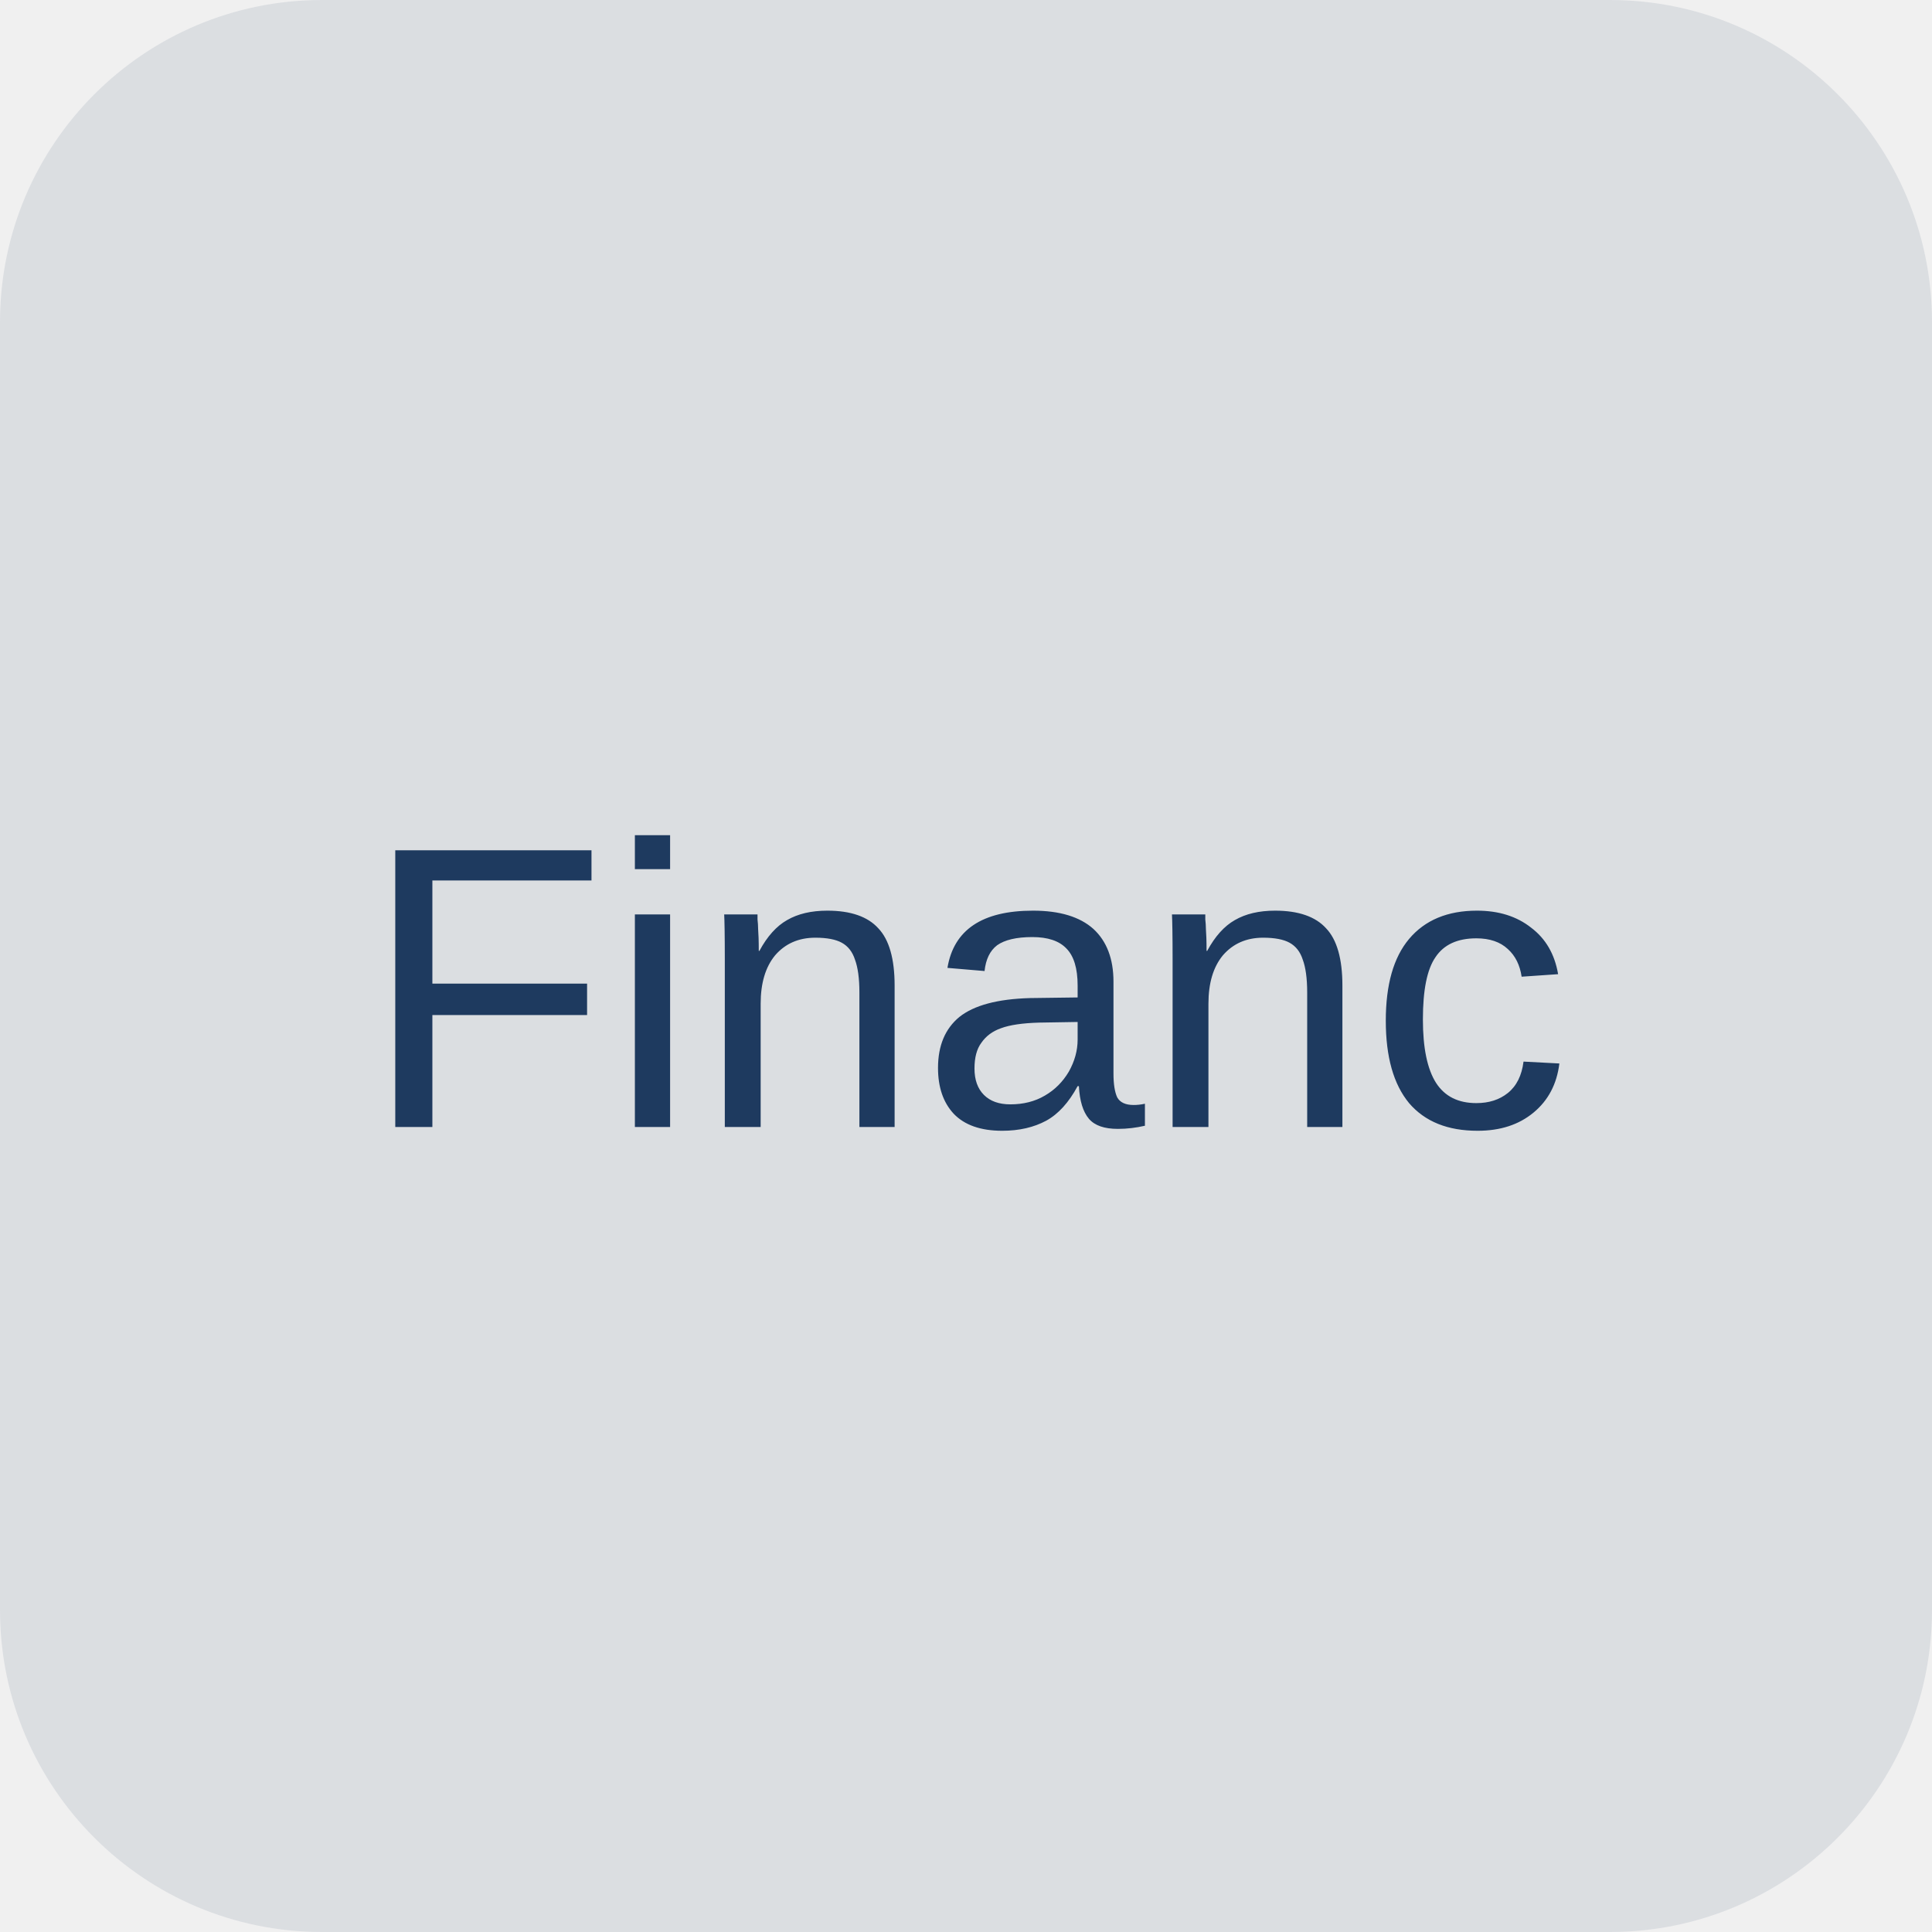
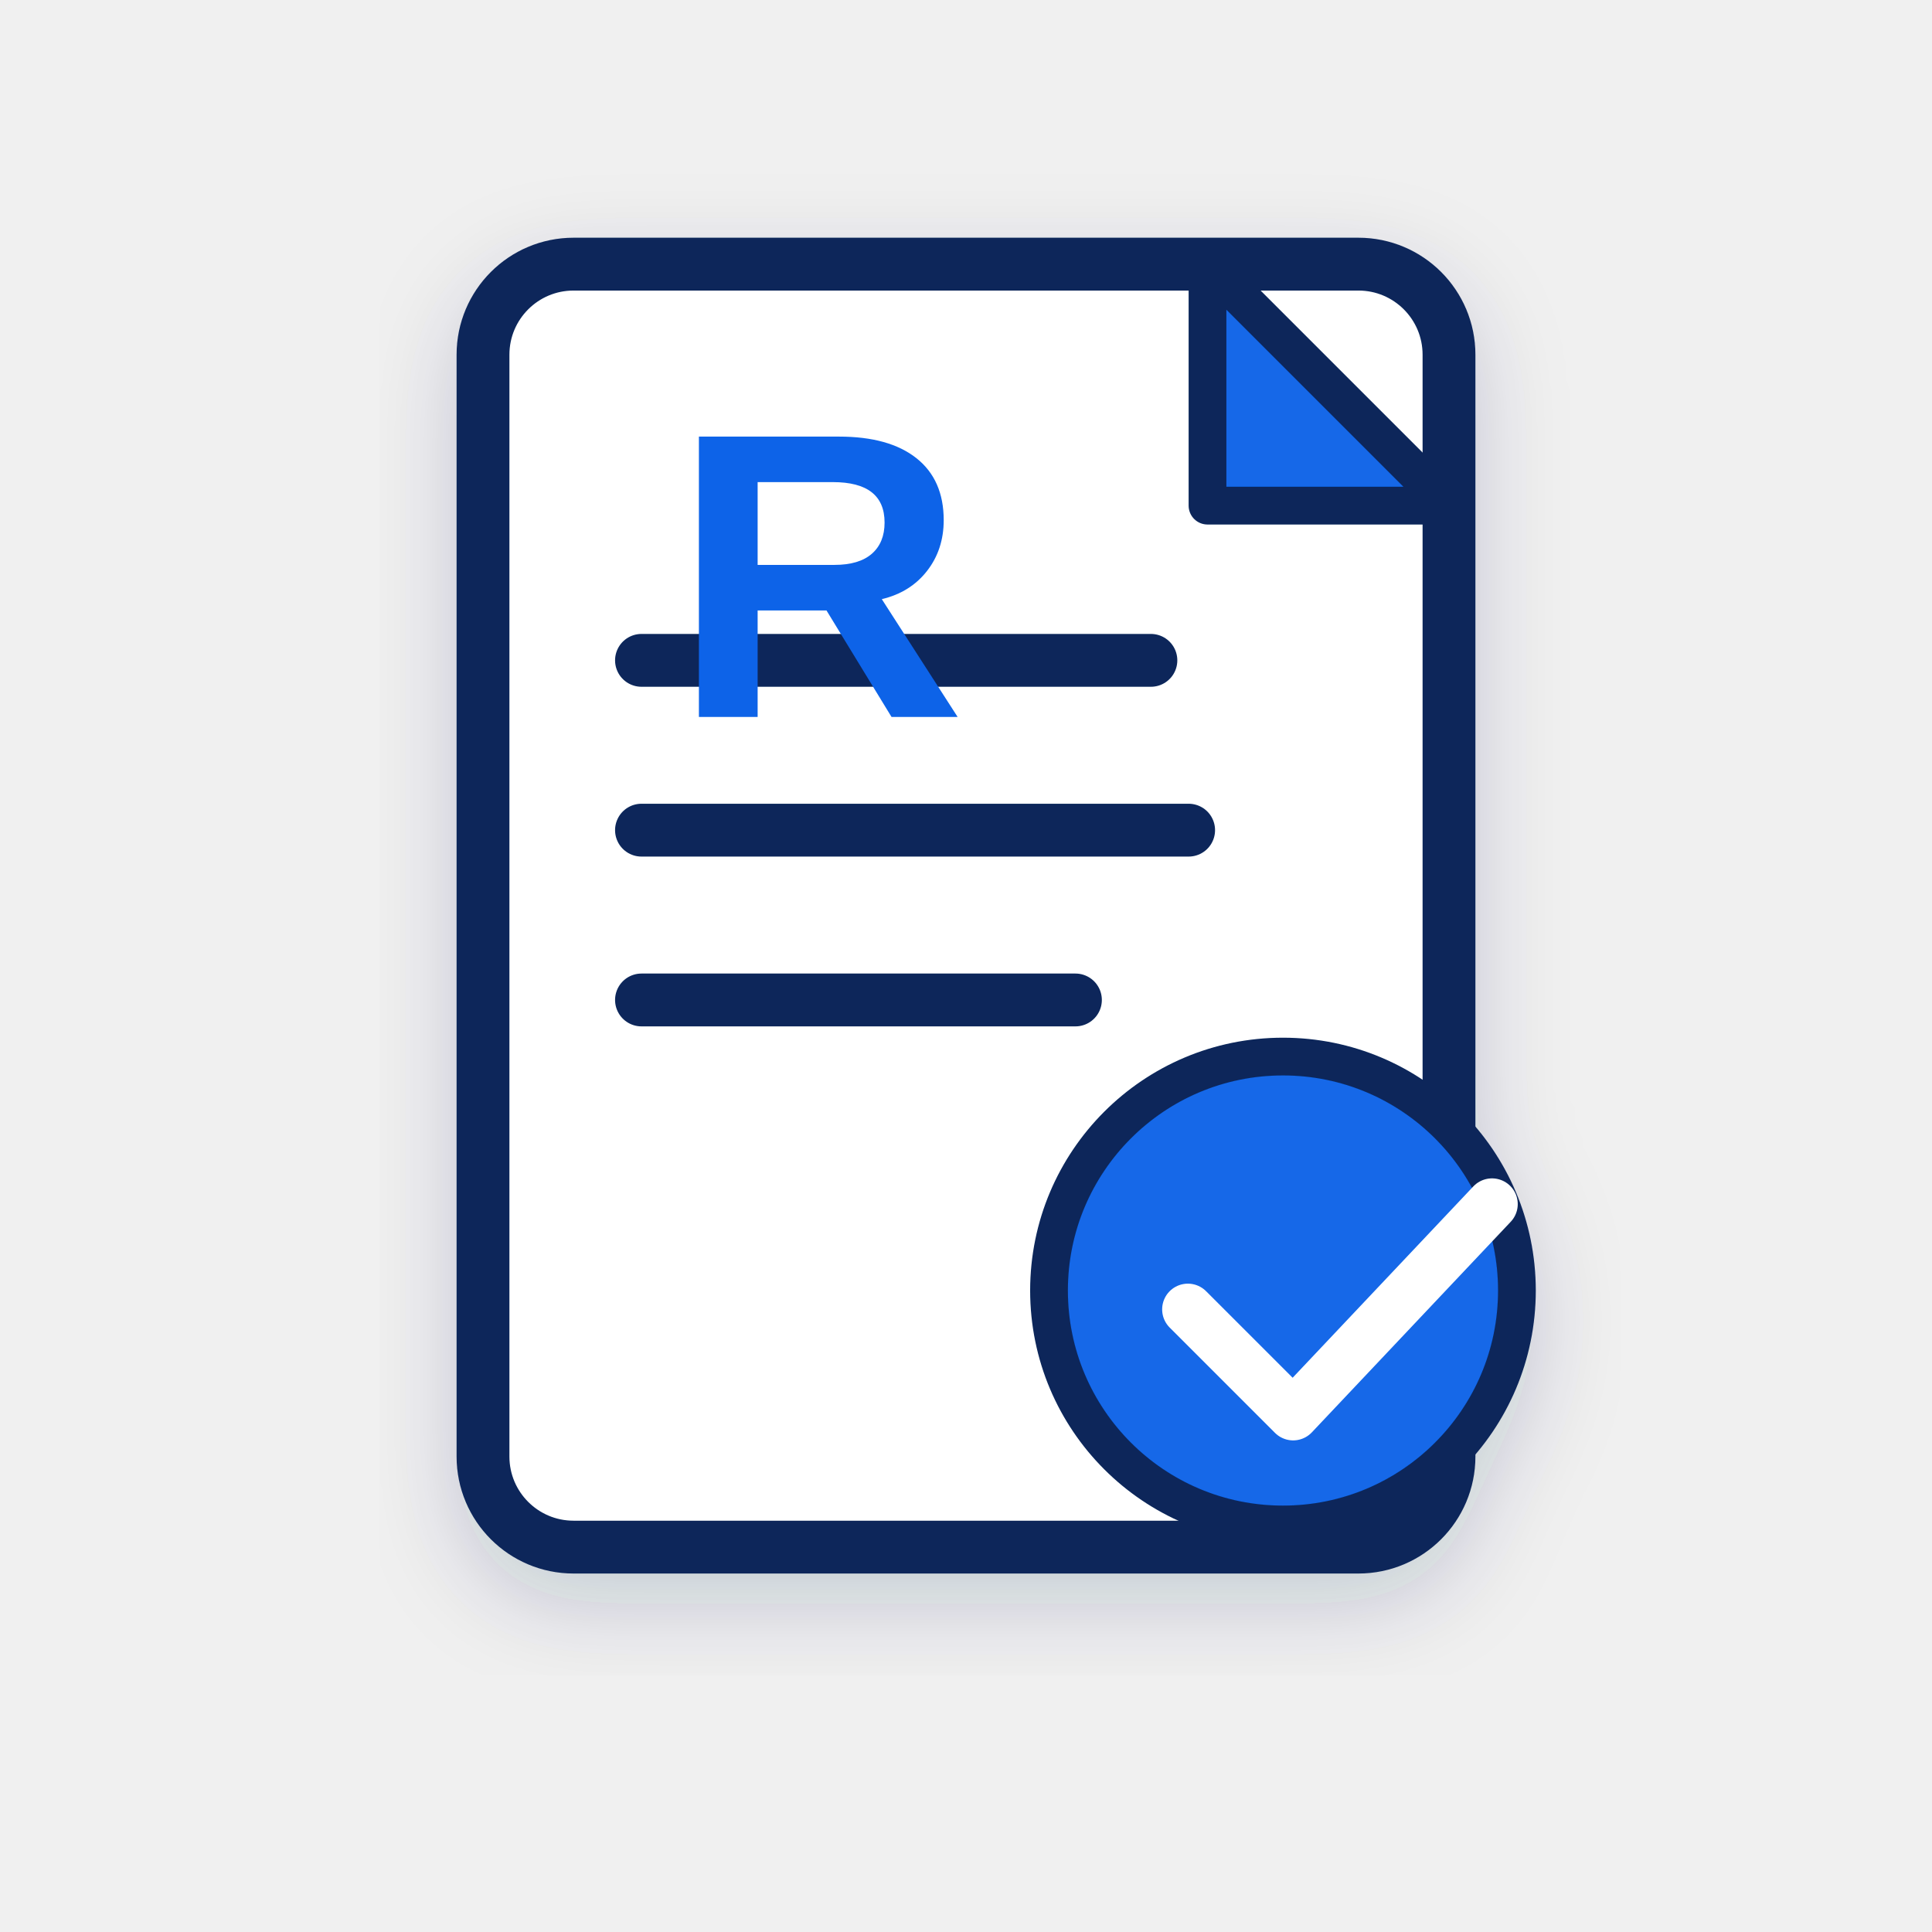
- <svg xmlns="http://www.w3.org/2000/svg" viewBox="0 0 48 48" width="48" height="48">
-   <rect width="48" height="48" rx="8" fill="#1e3a5f" opacity="0.1" />
-   <text x="24" y="28" text-anchor="middle" font-family="Arial" font-size="10" fill="#1e3a5f">Financ</text>
+ <svg xmlns="http://www.w3.org/2000/svg" width="512" height="512" viewBox="0 0 512 512" fill="none" role="img" aria-label="icon-finance-invoices">
+   <defs>
+     <linearGradient id="blueGrad" x1="80" y1="60" x2="430" y2="450" gradientUnits="userSpaceOnUse">
+       <stop offset="0" stop-color="#1D7DFF" />
+       <stop offset="0.55" stop-color="#0D58D8" />
+       <stop offset="1" stop-color="#061F50" />
+     </linearGradient>
+     <linearGradient id="softGrad" x1="100" y1="80" x2="420" y2="430" gradientUnits="userSpaceOnUse">
+       <stop offset="0" stop-color="#F7FBFF" />
+       <stop offset="1" stop-color="#DCEBFF" />
+     </linearGradient>
+     <filter id="softShadow" x="-10%" y="-10%" width="120%" height="120%">
+       <feDropShadow dx="0" dy="8" stdDeviation="12" flood-color="#0B2458" flood-opacity="0.18" />
+     </filter>
+   </defs>
+   <g filter="url(#softShadow)">
+     <rect x="128" y="70" width="256" height="340" rx="24" fill="#FFFFFF" stroke="#08265A" stroke-width="14" />
+     <path d="M 320 70 L 384 134 L 320 134 Z" fill="#1267E8" stroke="#08265A" stroke-width="10" stroke-linejoin="round" />
+     <line x1="170" y1="175" x2="305" y2="175" stroke="#08265A" stroke-width="14" stroke-linecap="round" />
+     <line x1="170" y1="220" x2="315" y2="220" stroke="#08265A" stroke-width="14" stroke-linecap="round" />
+     <line x1="170" y1="265" x2="285" y2="265" stroke="#08265A" stroke-width="14" stroke-linecap="round" />
+     <text x="178" y="190" font-family="Arial, sans-serif" font-size="108" font-weight="800" fill="#0D64E8">R</text>
+     <circle cx="340" cy="342" r="62" fill="#1267E8" stroke="#08265A" stroke-width="10" />
+     <path d="M 314.8 347.0 L 342.7 374.9 L 395.4 319.1" stroke="#FFFFFF" stroke-width="13.64" stroke-linecap="round" stroke-linejoin="round" fill="none" />
+   </g>
</svg>
